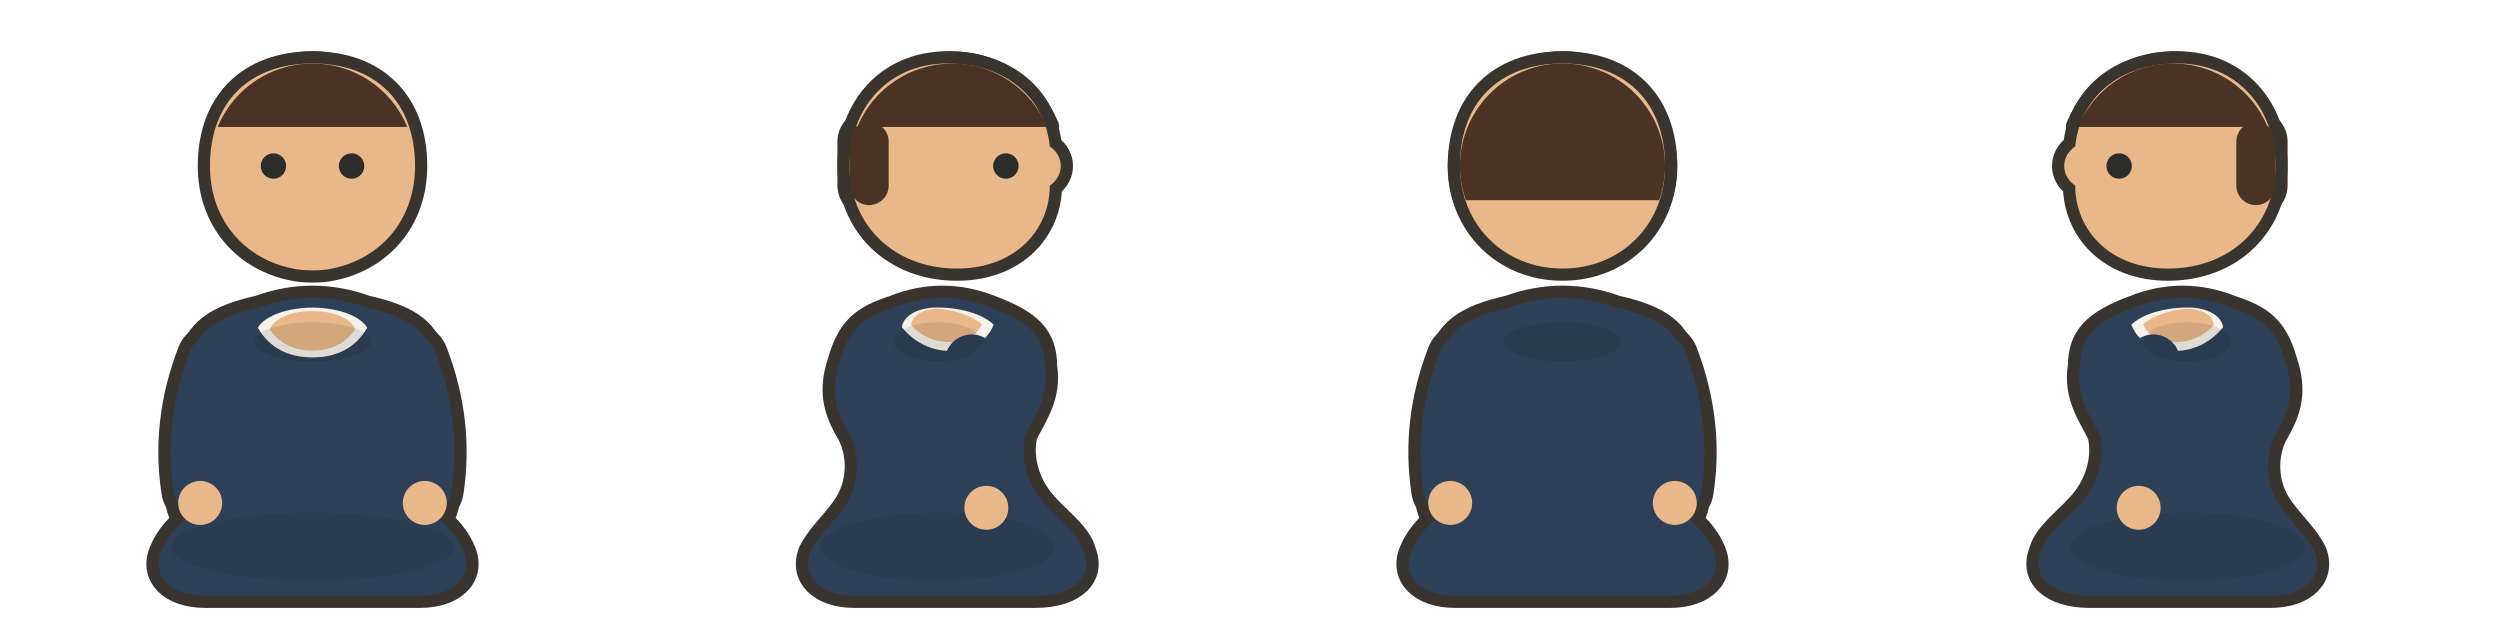
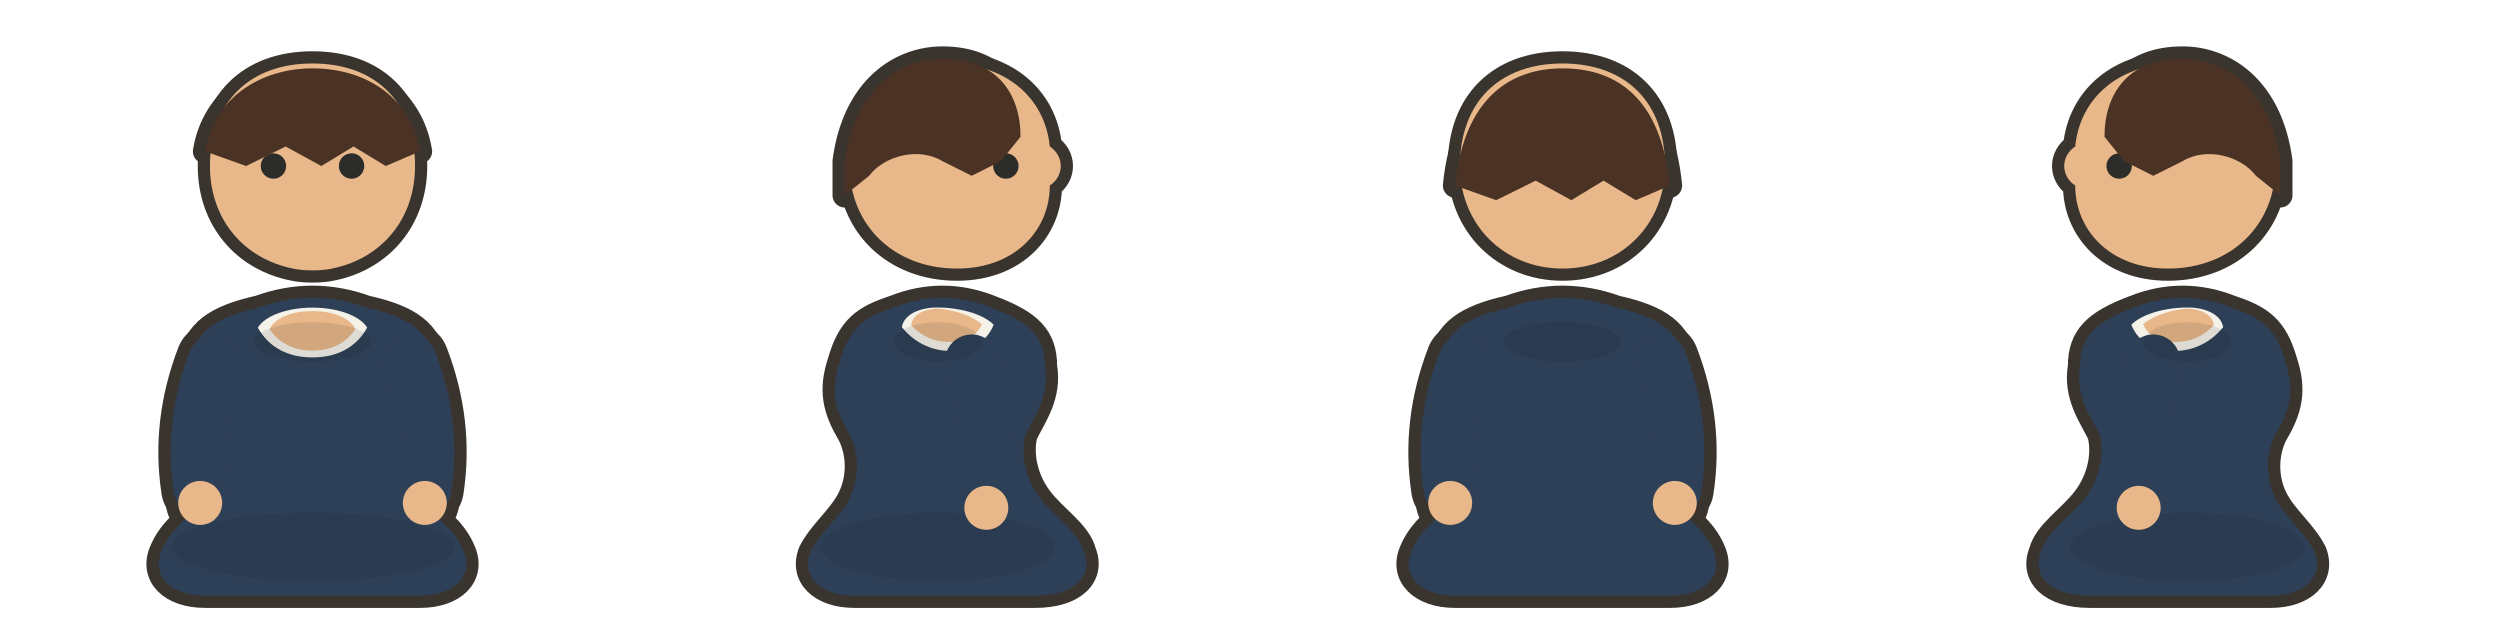
<svg xmlns="http://www.w3.org/2000/svg" viewBox="0 0 512 128" width="512" height="128">
  <g transform="translate(0 0)">
    <path d="M 48 113 a 16 4.5 0 1 0 32 0 a 16 4.5 0 1 0 -32 0 Z" fill="#000000" opacity="0.12" />
    <g transform="translate(0 5)">
      <g transform="translate(64 0) scale(1 1) translate(-64 0)">
        <g transform="translate(64 87)">
          <path d="M -11 -29 Q 0 -33 11 -29 C 20 -27 24 -24 25 -18 C 26 -11 22 -7 20 -3 C 18 1 19 6 22 10 C 25 14 29 16 31 21 C 33 26 29 30 22 30 H -22 C -29 30 -33 26 -31 21 C -29 16 -25 14 -22 10 C -19 6 -18 1 -20 -3 C -22 -7 -26 -11 -25 -18 C -24 -24 -20 -27 -11 -29 Z" fill="#3A342E" stroke="#3A342E" stroke-width="5" stroke-linejoin="round" stroke-linecap="round" />
        </g>
        <g transform="translate(64 87)">
          <path d="M -20 -18 Q -25 -5 -23 8" fill="none" stroke="#3A342E" stroke-width="16" stroke-linejoin="round" stroke-linecap="round" />
          <path d="M -27.5 11 a 4.5 4.5 0 1 0 9 0 a 4.5 4.5 0 1 0 -9 0 Z" fill="#3A342E" stroke="#3A342E" stroke-width="5" stroke-linejoin="round" stroke-linecap="round" />
          <path d="M 20 -18 Q 25 -5 23 8" fill="none" stroke="#3A342E" stroke-width="16" stroke-linejoin="round" stroke-linecap="round" />
          <path d="M 18.5 11 a 4.5 4.5 0 1 0 9 0 a 4.5 4.5 0 1 0 -9 0 Z" fill="#3A342E" stroke="#3A342E" stroke-width="5" stroke-linejoin="round" stroke-linecap="round" />
        </g>
      </g>
      <g transform="translate(64 58) scale(1) translate(-64 -58)">
        <g transform="translate(64 29)">
          <path d="M0-21C13-21 21-13 21 0 21 11 14 19 4 21 2 21.5-2 21.5-4 21-14 19-21 11-21 0-21-13-13-21 0-21Z" fill="#3A342E" stroke="#3A342E" stroke-width="5" stroke-linejoin="round" stroke-linecap="round" />
        </g>
        <g transform="translate(64 29)">
-           <path d="M -19.416 -8 A 21 21 0 0 1 19.416 -8 Z" fill="#3A342E" stroke="#3A342E" stroke-width="5" stroke-linejoin="round" stroke-linecap="round" />
+           <path d="M -22 -3 C -20.2 -14 -10.6 -20 0 -20 C 11 -20 20.2 -14 22 -3 L 15 0 L 8.4 -4 L 1.8 0 L -5.5 -4 L -13.6 0 Z" fill="#3A342E" stroke="#3A342E" stroke-width="5" stroke-linejoin="round" stroke-linecap="round" />
        </g>
      </g>
      <g transform="translate(64 0) scale(1 1) translate(-64 0)">
        <g transform="translate(64 87)">
          <path d="M -11 -29 Q 0 -33 11 -29 C 20 -27 24 -24 25 -18 C 26 -11 22 -7 20 -3 C 18 1 19 6 22 10 C 25 14 29 16 31 21 C 33 26 29 30 22 30 H -22 C -29 30 -33 26 -31 21 C -29 16 -25 14 -22 10 C -19 6 -18 1 -20 -3 C -22 -7 -26 -11 -25 -18 C -24 -24 -20 -27 -11 -29 Z" fill="#2E4057" />
          <path d="M -29 20 a 29 7 0 1 0 58 0 a 29 7 0 1 0 -58 0 Z" fill="#00000012" />
        </g>
        <g transform="translate(64 87)">
          <path d="M0-29C-4.8-29-9.6-27.5-11.2-24.9-8.9-20.8-5-18.8 0-18.8 5-18.8 8.9-20.8 11.2-24.9 9.6-27.5 4.8-29 0-29Z" fill="#F5F2EA" />
          <path d="M0-28.3C-4-28.3-7.6-27-8.8-24.6-6.7-21.5-3.6-20.2 0-20.2 3.6-20.2 6.7-21.5 8.8-24.6 7.6-27 4-28.3 0-28.3Z" fill="#E8B88A" />
        </g>
        <g transform="translate(64 87)">
          <path d="M -20 -18 Q -25 -5 -23 8" fill="none" stroke="#2E4057" stroke-width="11" stroke-linecap="round" stroke-linejoin="round" />
          <path d="M -27.5 11 a 4.5 4.5 0 1 0 9 0 a 4.5 4.5 0 1 0 -9 0 Z" fill="#E8B88A" />
          <path d="M 20 -18 Q 25 -5 23 8" fill="none" stroke="#2E4057" stroke-width="11" stroke-linecap="round" stroke-linejoin="round" />
          <path d="M 18.5 11 a 4.5 4.5 0 1 0 9 0 a 4.5 4.5 0 1 0 -9 0 Z" fill="#E8B88A" />
        </g>
        <g transform="translate(64 87)">
          <path d="M -12 -22 a 12 4 0 1 0 24 0 a 12 4 0 1 0 -24 0 Z" fill="#00000018" />
        </g>
      </g>
      <g transform="translate(64 58) scale(1) translate(-64 -58)">
        <g transform="translate(64 29)">
          <path d="M0-21C13-21 21-13 21 0 21 11 14 19 4 21 2 21.5-2 21.5-4 21-14 19-21 11-21 0-21-13-13-21 0-21Z" fill="#E8B88A" />
          <path d="M-10.6 0C-10.6 1.436-9.436 2.6-8 2.6-6.564 2.6-5.4 1.436-5.4 0-5.4-1.436-6.564-2.6-8-2.6-9.436-2.6-10.6-1.436-10.6 0Z" fill="#2C2C2A" />
          <path d="M5.4 0C5.4 0.929 5.896 1.787 6.7 2.252 7.504 2.716 8.496 2.716 9.3 2.252 10.104 1.787 10.6 0.929 10.6 0 10.6-0.929 10.104-1.787 9.3-2.252 8.496-2.716 7.504-2.716 6.7-2.252 5.896-1.787 5.4-0.929 5.4 0Z" fill="#2C2C2A" />
        </g>
        <g transform="translate(64 29)">
-           <path d="M -19.416 -8 A 21 21 0 0 1 19.416 -8 Z" fill="#4A3325" />
+           <path d="M -22 -3 C -20.2 -14 -10.6 -20 0 -20 C 11 -20 20.2 -14 22 -3 L 15 0 L 8.4 -4 L 1.8 0 L -5.5 -4 L -13.6 0 Z" fill="#4A3325" />
        </g>
      </g>
    </g>
  </g>
  <g transform="translate(128 0)">
    <path d="M 48 113 a 16 4.5 0 1 0 32 0 a 16 4.5 0 1 0 -32 0 Z" fill="#000000" opacity="0.12" />
    <g transform="translate(0 5)">
      <g transform="translate(64 0) scale(1 1) translate(-64 0)">
        <g transform="translate(64 87)">
          <path d="M -9 -29 Q 1 -33 11 -29 C 19 -26 22 -23 22 -17 C 23 -11 20 -7 18 -3 C 17 1 18 6 21 10 C 24 14 29 17 30 21 C 32 26 28 30 20 30 H -17 C -24 30 -28 26 -26 21 C -24 17 -20 14 -18 10 C -16 6 -16 1 -18 -3 C -21 -8 -22 -12 -20 -18 C -18 -25 -15 -27 -9 -29 Z" fill="#3A342E" stroke="#3A342E" stroke-width="5" stroke-linejoin="round" stroke-linecap="round" />
        </g>
        <g transform="translate(64 87)">
          <path d="M 7 -18 Q 11 -4.5 10 9" fill="none" stroke="#3A342E" stroke-width="16" stroke-linejoin="round" stroke-linecap="round" />
          <path d="M 5.5 12 a 4.5 4.5 0 1 0 9 0 a 4.5 4.5 0 1 0 -9 0 Z" fill="#3A342E" stroke="#3A342E" stroke-width="5" stroke-linejoin="round" stroke-linecap="round" />
        </g>
      </g>
      <g transform="translate(64 58) scale(1) translate(-64 -58)">
        <g transform="translate(67 29)">
          <path d="M-1-21C11-21 19-14 20-4 23-2 23 2 20 4 20 13 13 21 1 21-12 21-21 12-21 0-21-12-13-21-1-21Z" fill="#3A342E" stroke="#3A342E" stroke-width="5" stroke-linejoin="round" stroke-linecap="round" />
        </g>
        <g transform="translate(67 29)">
-           <path d="M -19.416 -8 A 21 21 0 0 1 19.416 -8 Z" fill="#3A342E" stroke="#3A342E" stroke-width="5" stroke-linejoin="round" stroke-linecap="round" />
-           <path d="M -17 -9 h 0 a 4 4 0 0 1 4 4 v 9 a 4 4 0 0 1 -4 4 h 0 a 4 4 0 0 1 -4 -4 v -9 a 4 4 0 0 1 4 -4 Z" fill="#3A342E" stroke="#3A342E" stroke-width="5" stroke-linejoin="round" stroke-linecap="round" />
+           <path d="M -22 -1 C -20 -16 -10.6 -22 -2 -22 C 9 -22 14 -15 14 -6 L 10 -1 L 4 2 L -2 -1 C -7 -4 -14 -2 -17 2 L -22 6 Z" fill="#3A342E" stroke="#3A342E" stroke-width="5" stroke-linejoin="round" stroke-linecap="round" />
        </g>
      </g>
      <g transform="translate(64 0) scale(1 1) translate(-64 0)">
        <g transform="translate(64 87)">
          <path d="M -9 -29 Q 1 -33 11 -29 C 19 -26 22 -23 22 -17 C 23 -11 20 -7 18 -3 C 17 1 18 6 21 10 C 24 14 29 17 30 21 C 32 26 28 30 20 30 H -17 C -24 30 -28 26 -26 21 C -24 17 -20 14 -18 10 C -16 6 -16 1 -18 -3 C -21 -8 -22 -12 -20 -18 C -18 -25 -15 -27 -9 -29 Z" fill="#2E4057" />
          <path d="M -24 20 a 24 7 0 1 0 48 0 a 24 7 0 1 0 -48 0 Z" fill="#00000012" />
        </g>
        <g transform="translate(64 87)">
          <path d="M-1-29C-4.8-28.7-7-27-7.3-25-4.4-21.4-0.2-19.7 4.2-20.2 8-20.7 10.4-22.7 11.5-25.5 9.2-27.8 4.1-29.2-1-29Z" fill="#F5F2EA" />
          <path d="M-0.4-28.8C-3.5-28.5-5.2-27.2-5.4-25.4-3-22.8 0.1-21.7 3.6-22 6.4-22.3 8.3-23.7 9.1-25.6 7.3-27.2 3.3-28.7-0.4-28.8Z" fill="#E8B88A" />
        </g>
        <g transform="translate(64 87)">
          <path d="M 7 -18 Q 11 -4.5 10 9" fill="none" stroke="#2E4057" stroke-width="11" stroke-linecap="round" stroke-linejoin="round" />
          <path d="M 5.5 12 a 4.5 4.5 0 1 0 9 0 a 4.5 4.5 0 1 0 -9 0 Z" fill="#E8B88A" />
        </g>
        <g transform="translate(64 87)">
          <path d="M -9 -22 a 9 4 0 1 0 18 0 a 9 4 0 1 0 -18 0 Z" fill="#00000018" />
        </g>
      </g>
      <g transform="translate(64 58) scale(1) translate(-64 -58)">
        <g transform="translate(67 29)">
          <path d="M-1-21C11-21 19-14 20-4 23-2 23 2 20 4 20 13 13 21 1 21-12 21-21 12-21 0-21-12-13-21-1-21Z" fill="#E8B88A" />
          <path d="M8.4 0C8.4 0.929 8.896 1.787 9.7 2.252 10.504 2.716 11.496 2.716 12.3 2.252 13.104 1.787 13.6 0.929 13.6 0 13.6-0.929 13.104-1.787 12.3-2.252 11.496-2.716 10.504-2.716 9.7-2.252 8.896-1.787 8.4-0.929 8.4 0Z" fill="#2C2C2A" />
        </g>
        <g transform="translate(67 29)">
-           <path d="M -19.416 -8 A 21 21 0 0 1 19.416 -8 Z" fill="#4A3325" />
-           <path d="M -17 -9 h 0 a 4 4 0 0 1 4 4 v 9 a 4 4 0 0 1 -4 4 h 0 a 4 4 0 0 1 -4 -4 v -9 a 4 4 0 0 1 4 -4 Z" fill="#4A3325" />
+           <path d="M -22 -1 C -20 -16 -10.6 -22 -2 -22 C 9 -22 14 -15 14 -6 L 10 -1 L 4 2 L -2 -1 C -7 -4 -14 -2 -17 2 L -22 6 Z" fill="#4A3325" />
        </g>
      </g>
    </g>
  </g>
  <g transform="translate(256 0)">
    <path d="M 48 113 a 16 4.5 0 1 0 32 0 a 16 4.5 0 1 0 -32 0 Z" fill="#000000" opacity="0.12" />
    <g transform="translate(0 5)">
      <g transform="translate(64 0) scale(1 1) translate(-64 0)">
        <g transform="translate(64 87)">
          <path d="M -11 -29 Q 0 -33 11 -29 C 20 -27 24 -24 25 -18 C 26 -11 22 -7 20 -3 C 18 1 19 6 22 10 C 25 14 29 16 31 21 C 33 26 29 30 22 30 H -22 C -29 30 -33 26 -31 21 C -29 16 -25 14 -22 10 C -19 6 -18 1 -20 -3 C -22 -7 -26 -11 -25 -18 C -24 -24 -20 -27 -11 -29 Z" fill="#3A342E" stroke="#3A342E" stroke-width="5" stroke-linejoin="round" stroke-linecap="round" />
        </g>
        <g transform="translate(64 87)">
          <path d="M -20 -18 Q -25 -5 -23 8" fill="none" stroke="#3A342E" stroke-width="16" stroke-linejoin="round" stroke-linecap="round" />
          <path d="M -27.5 11 a 4.5 4.5 0 1 0 9 0 a 4.5 4.5 0 1 0 -9 0 Z" fill="#3A342E" stroke="#3A342E" stroke-width="5" stroke-linejoin="round" stroke-linecap="round" />
          <path d="M 20 -18 Q 25 -5 23 8" fill="none" stroke="#3A342E" stroke-width="16" stroke-linejoin="round" stroke-linecap="round" />
          <path d="M 18.5 11 a 4.5 4.5 0 1 0 9 0 a 4.5 4.5 0 1 0 -9 0 Z" fill="#3A342E" stroke="#3A342E" stroke-width="5" stroke-linejoin="round" stroke-linecap="round" />
        </g>
      </g>
      <g transform="translate(64 58) scale(1) translate(-64 -58)">
        <g transform="translate(64 29)">
          <path d="M0-21C13-21 21-13 21 0 21 12 12 21 0 21-12 21-21 12-21 0-21-13-13-21 0-21Z" fill="#3A342E" stroke="#3A342E" stroke-width="5" stroke-linejoin="round" stroke-linecap="round" />
        </g>
        <g transform="translate(64 29)">
-           <path d="M -19.799 7 A 21 21 0 1 1 19.799 7 Z" fill="#3A342E" stroke="#3A342E" stroke-width="5" stroke-linejoin="round" stroke-linecap="round" />
+           <path d="M -22 4 C -20.2 -14 -10.6 -20 0 -20 C 11 -20 20.2 -14 22 4 L 15 7 L 8.4 3 L 1.8 7 L -5.5 3 L -13.6 7 Z" fill="#3A342E" stroke="#3A342E" stroke-width="5" stroke-linejoin="round" stroke-linecap="round" />
        </g>
      </g>
      <g transform="translate(64 0) scale(1 1) translate(-64 0)">
        <g transform="translate(64 87)">
          <path d="M -11 -29 Q 0 -33 11 -29 C 20 -27 24 -24 25 -18 C 26 -11 22 -7 20 -3 C 18 1 19 6 22 10 C 25 14 29 16 31 21 C 33 26 29 30 22 30 H -22 C -29 30 -33 26 -31 21 C -29 16 -25 14 -22 10 C -19 6 -18 1 -20 -3 C -22 -7 -26 -11 -25 -18 C -24 -24 -20 -27 -11 -29 Z" fill="#2E4057" />
        </g>
        <g transform="translate(64 87)">
          <path d="M -20 -18 Q -25 -5 -23 8" fill="none" stroke="#2E4057" stroke-width="11" stroke-linecap="round" stroke-linejoin="round" />
          <path d="M -27.5 11 a 4.5 4.5 0 1 0 9 0 a 4.5 4.5 0 1 0 -9 0 Z" fill="#E8B88A" />
          <path d="M 20 -18 Q 25 -5 23 8" fill="none" stroke="#2E4057" stroke-width="11" stroke-linecap="round" stroke-linejoin="round" />
          <path d="M 18.5 11 a 4.5 4.5 0 1 0 9 0 a 4.5 4.5 0 1 0 -9 0 Z" fill="#E8B88A" />
        </g>
        <g transform="translate(64 87)">
          <path d="M -12 -22 a 12 4 0 1 0 24 0 a 12 4 0 1 0 -24 0 Z" fill="#00000018" />
        </g>
      </g>
      <g transform="translate(64 58) scale(1) translate(-64 -58)">
        <g transform="translate(64 29)">
          <path d="M0-21C13-21 21-13 21 0 21 12 12 21 0 21-12 21-21 12-21 0-21-13-13-21 0-21Z" fill="#E8B88A" />
        </g>
        <g transform="translate(64 29)">
-           <path d="M -19.799 7 A 21 21 0 1 1 19.799 7 Z" fill="#4A3325" />
+           <path d="M -22 4 C -20.2 -14 -10.6 -20 0 -20 C 11 -20 20.2 -14 22 4 L 15 7 L 8.4 3 L 1.8 7 L -5.5 3 L -13.6 7 Z" fill="#4A3325" />
        </g>
      </g>
    </g>
  </g>
  <g transform="translate(384 0)">
    <path d="M 48 113 a 16 4.5 0 1 0 32 0 a 16 4.5 0 1 0 -32 0 Z" fill="#000000" opacity="0.12" />
    <g transform="translate(0 5)">
      <g transform="translate(128 0) scale(-1 1)">
        <g transform="translate(64 0) scale(1 1) translate(-64 0)">
          <g transform="translate(64 87)">
            <path d="M -9 -29 Q 1 -33 11 -29 C 19 -26 22 -23 22 -17 C 23 -11 20 -7 18 -3 C 17 1 18 6 21 10 C 24 14 29 17 30 21 C 32 26 28 30 20 30 H -17 C -24 30 -28 26 -26 21 C -24 17 -20 14 -18 10 C -16 6 -16 1 -18 -3 C -21 -8 -22 -12 -20 -18 C -18 -25 -15 -27 -9 -29 Z" fill="#3A342E" stroke="#3A342E" stroke-width="5" stroke-linejoin="round" stroke-linecap="round" />
          </g>
          <g transform="translate(64 87)">
            <path d="M 7 -18 Q 11 -4.5 10 9" fill="none" stroke="#3A342E" stroke-width="16" stroke-linejoin="round" stroke-linecap="round" />
            <path d="M 5.5 12 a 4.5 4.5 0 1 0 9 0 a 4.5 4.5 0 1 0 -9 0 Z" fill="#3A342E" stroke="#3A342E" stroke-width="5" stroke-linejoin="round" stroke-linecap="round" />
          </g>
        </g>
        <g transform="translate(64 58) scale(1) translate(-64 -58)">
          <g transform="translate(67 29)">
            <path d="M-1-21C11-21 19-14 20-4 23-2 23 2 20 4 20 13 13 21 1 21-12 21-21 12-21 0-21-12-13-21-1-21Z" fill="#3A342E" stroke="#3A342E" stroke-width="5" stroke-linejoin="round" stroke-linecap="round" />
          </g>
          <g transform="translate(67 29)">
-             <path d="M -19.416 -8 A 21 21 0 0 1 19.416 -8 Z" fill="#3A342E" stroke="#3A342E" stroke-width="5" stroke-linejoin="round" stroke-linecap="round" />
-             <path d="M -17 -9 h 0 a 4 4 0 0 1 4 4 v 9 a 4 4 0 0 1 -4 4 h 0 a 4 4 0 0 1 -4 -4 v -9 a 4 4 0 0 1 4 -4 Z" fill="#3A342E" stroke="#3A342E" stroke-width="5" stroke-linejoin="round" stroke-linecap="round" />
+             <path d="M -22 -1 C -20 -16 -10.6 -22 -2 -22 C 9 -22 14 -15 14 -6 L 10 -1 L 4 2 L -2 -1 C -7 -4 -14 -2 -17 2 L -22 6 Z" fill="#3A342E" stroke="#3A342E" stroke-width="5" stroke-linejoin="round" stroke-linecap="round" />
          </g>
        </g>
        <g transform="translate(64 0) scale(1 1) translate(-64 0)">
          <g transform="translate(64 87)">
            <path d="M -9 -29 Q 1 -33 11 -29 C 19 -26 22 -23 22 -17 C 23 -11 20 -7 18 -3 C 17 1 18 6 21 10 C 24 14 29 17 30 21 C 32 26 28 30 20 30 H -17 C -24 30 -28 26 -26 21 C -24 17 -20 14 -18 10 C -16 6 -16 1 -18 -3 C -21 -8 -22 -12 -20 -18 C -18 -25 -15 -27 -9 -29 Z" fill="#2E4057" />
            <path d="M -24 20 a 24 7 0 1 0 48 0 a 24 7 0 1 0 -48 0 Z" fill="#00000012" />
          </g>
          <g transform="translate(64 87)">
            <path d="M-1-29C-4.8-28.7-7-27-7.3-25-4.4-21.4-0.2-19.7 4.2-20.2 8-20.7 10.4-22.7 11.5-25.5 9.2-27.8 4.1-29.2-1-29Z" fill="#F5F2EA" />
            <path d="M-0.4-28.8C-3.5-28.5-5.2-27.2-5.4-25.4-3-22.8 0.1-21.7 3.6-22 6.4-22.3 8.3-23.7 9.1-25.6 7.3-27.2 3.3-28.7-0.4-28.8Z" fill="#E8B88A" />
          </g>
          <g transform="translate(64 87)">
            <path d="M 7 -18 Q 11 -4.5 10 9" fill="none" stroke="#2E4057" stroke-width="11" stroke-linecap="round" stroke-linejoin="round" />
            <path d="M 5.5 12 a 4.5 4.5 0 1 0 9 0 a 4.5 4.5 0 1 0 -9 0 Z" fill="#E8B88A" />
          </g>
          <g transform="translate(64 87)">
            <path d="M -9 -22 a 9 4 0 1 0 18 0 a 9 4 0 1 0 -18 0 Z" fill="#00000018" />
          </g>
        </g>
        <g transform="translate(64 58) scale(1) translate(-64 -58)">
          <g transform="translate(67 29)">
            <path d="M-1-21C11-21 19-14 20-4 23-2 23 2 20 4 20 13 13 21 1 21-12 21-21 12-21 0-21-12-13-21-1-21Z" fill="#E8B88A" />
            <path d="M8.4 0C8.4 0.929 8.896 1.787 9.7 2.252 10.504 2.716 11.496 2.716 12.3 2.252 13.104 1.787 13.6 0.929 13.6 0 13.6-0.929 13.104-1.787 12.3-2.252 11.496-2.716 10.504-2.716 9.7-2.252 8.896-1.787 8.4-0.929 8.4 0Z" fill="#2C2C2A" />
          </g>
          <g transform="translate(67 29)">
-             <path d="M -19.416 -8 A 21 21 0 0 1 19.416 -8 Z" fill="#4A3325" />
-             <path d="M -17 -9 h 0 a 4 4 0 0 1 4 4 v 9 a 4 4 0 0 1 -4 4 h 0 a 4 4 0 0 1 -4 -4 v -9 a 4 4 0 0 1 4 -4 Z" fill="#4A3325" />
+             <path d="M -22 -1 C -20 -16 -10.6 -22 -2 -22 C 9 -22 14 -15 14 -6 L 10 -1 L 4 2 L -2 -1 C -7 -4 -14 -2 -17 2 L -22 6 Z" fill="#4A3325" />
          </g>
        </g>
      </g>
    </g>
  </g>
</svg>
